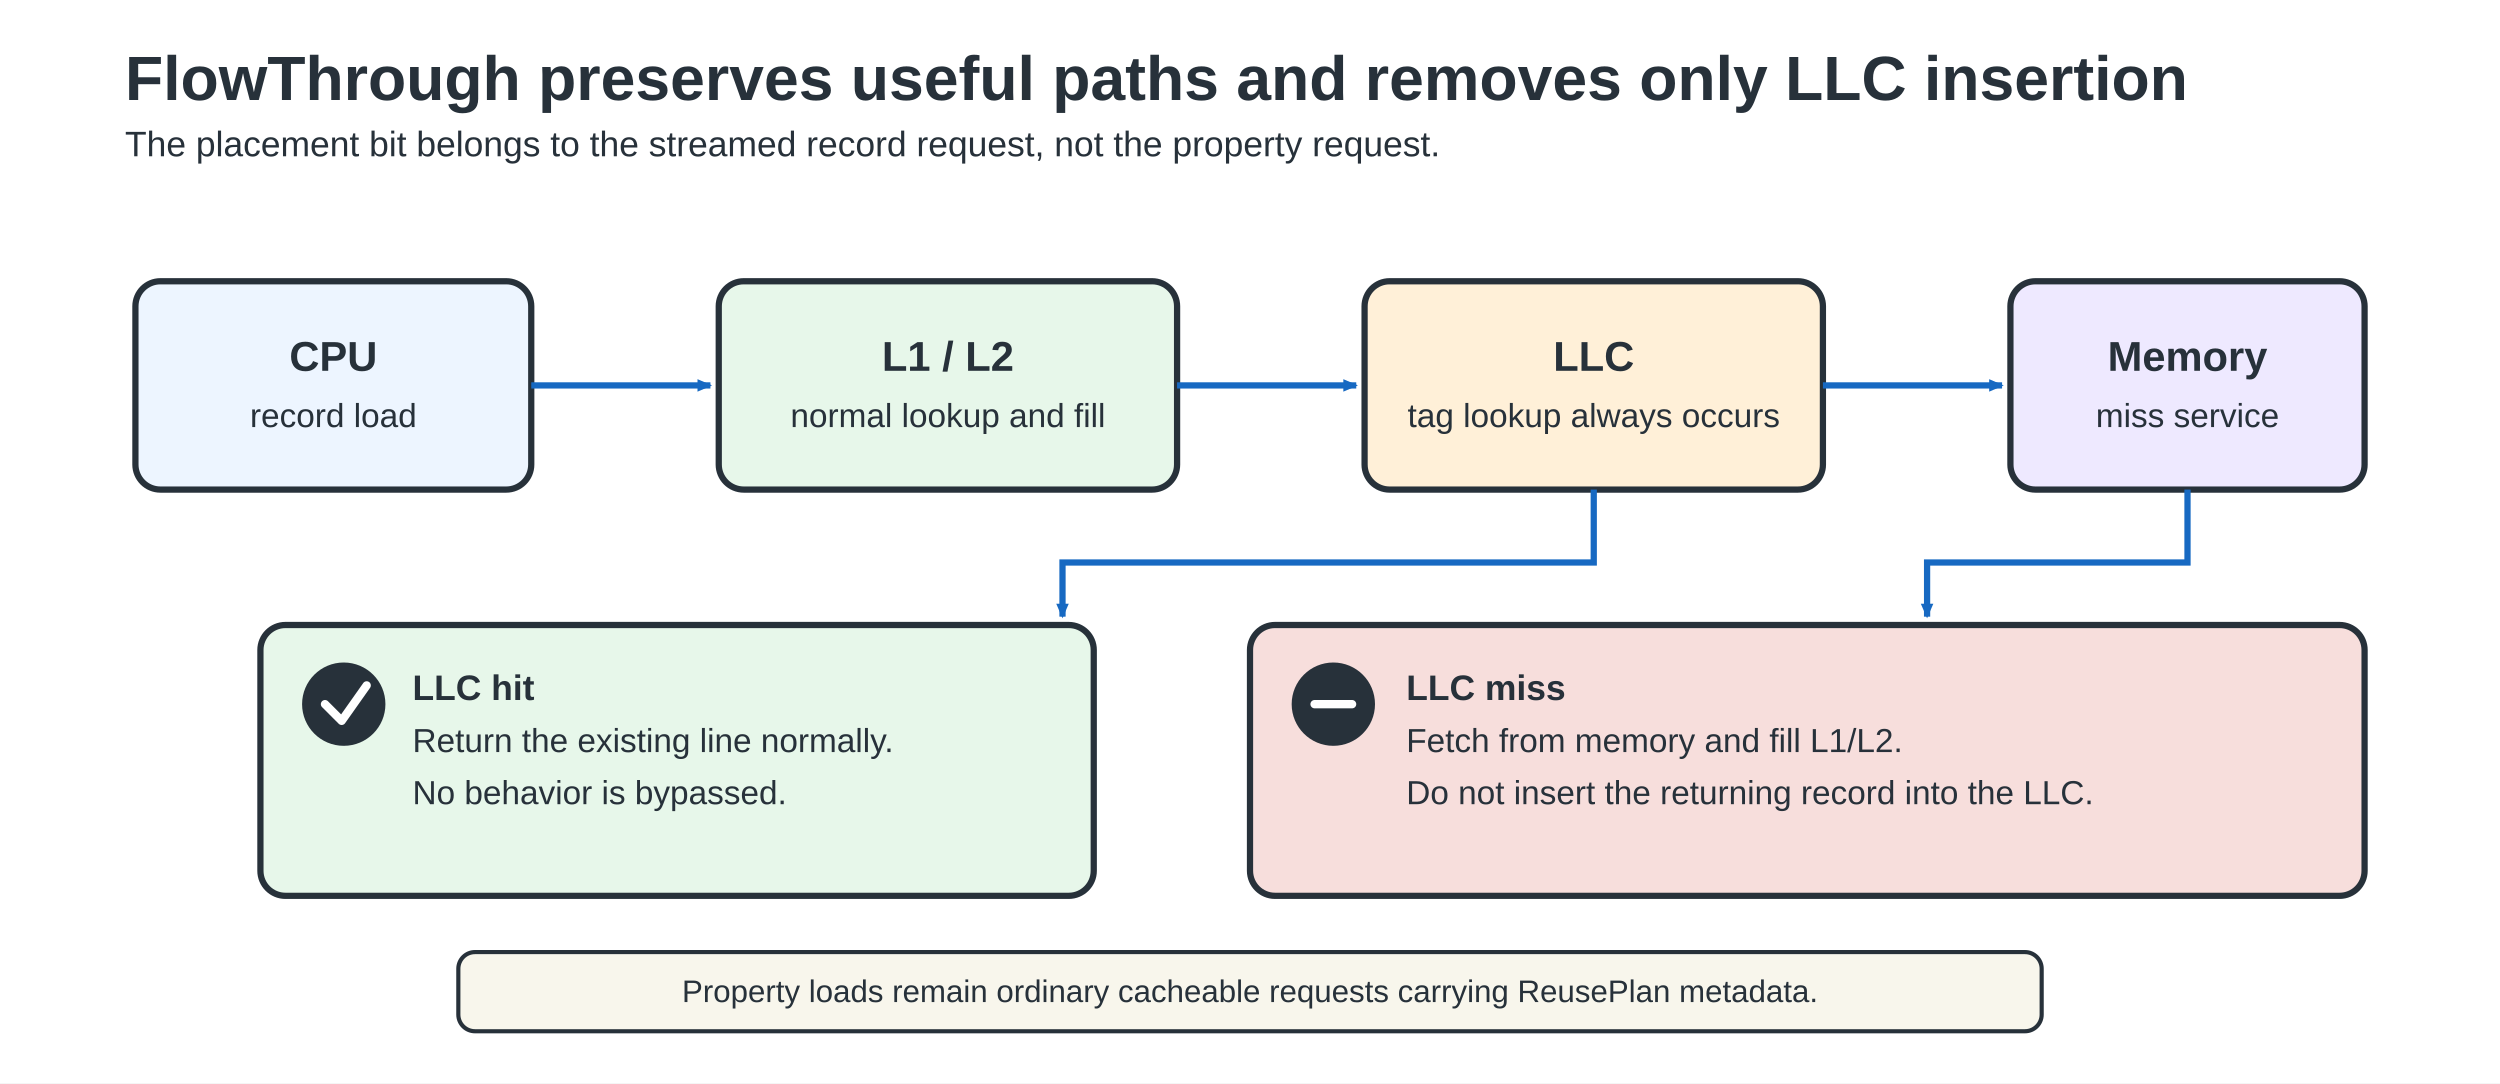
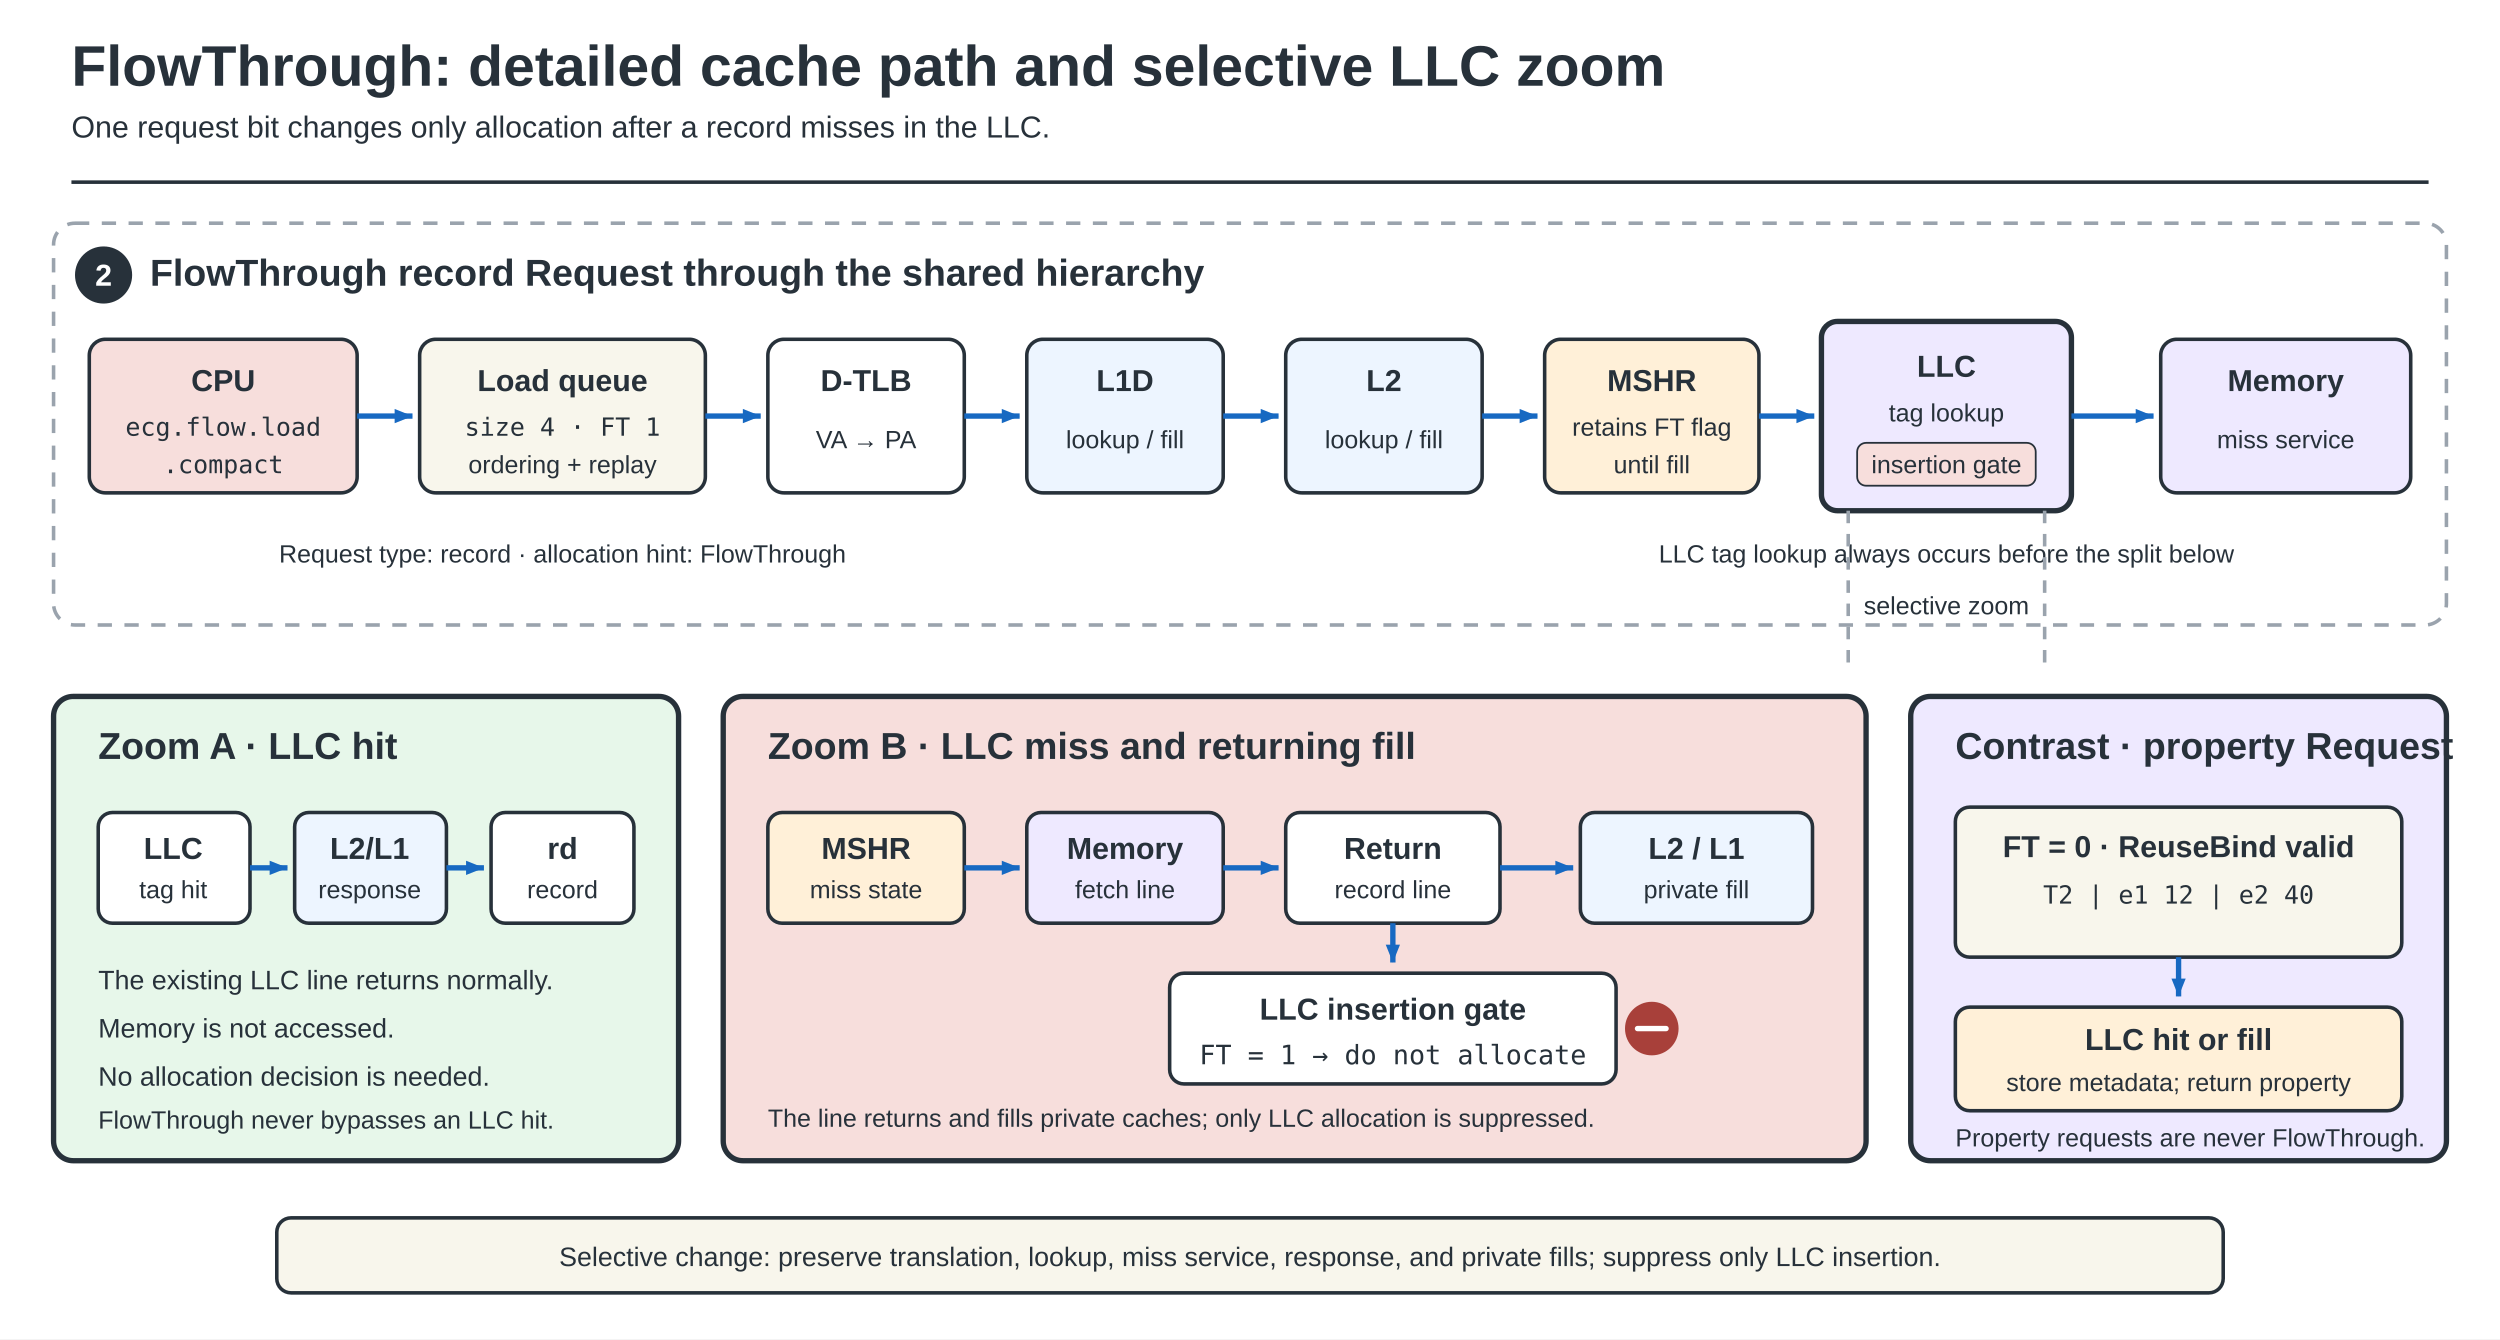
- <svg xmlns="http://www.w3.org/2000/svg" width="1200" height="520" viewBox="0 0 1200 520" role="img" aria-labelledby="title desc" fill="#27313A">
+ <svg xmlns="http://www.w3.org/2000/svg" width="1400" height="750" viewBox="0 0 1400 750" role="img" aria-labelledby="title desc" fill="#27313A">
  <defs>
-     <marker id="arrow" markerUnits="userSpaceOnUse" markerWidth="7" markerHeight="6" refX="6.2" refY="3" orient="auto">
-       <path d="M0,0 L7,3 L0,6 Z" fill="#1769C2" />
-     </marker>
-     <marker id="green-arrow" markerUnits="userSpaceOnUse" markerWidth="7" markerHeight="6" refX="6.2" refY="3" orient="auto">
-       <path d="M0,0 L7,3 L0,6 Z" fill="#1769C2" />
-     </marker>
-     <marker id="coral-arrow" markerUnits="userSpaceOnUse" markerWidth="7" markerHeight="6" refX="6.2" refY="3" orient="auto">
-       <path d="M0,0 L7,3 L0,6 Z" fill="#1769C2" />
+     <marker id="arrow" viewBox="0 0 10 8" markerWidth="10" markerHeight="8" refX="10" refY="4" orient="auto" markerUnits="userSpaceOnUse">
+       <path d="M0 0 L10 4 L0 8 Z" fill="#1769C2" />
    </marker>
    <style>
      :root{color-scheme:light dark}
      @media(prefers-color-scheme:dark){
        [fill="#27313A"]{fill:#ECE7DD}[stroke="#27313A"]{stroke:#ECE7DD}
        [fill="#FFFFFF"]{fill:#1E2327}[fill="#F8F6EC"]{fill:#252A2E}
        [fill="#EDF5FF"]{fill:#273846}[fill="#E7F7EA"]{fill:#24382A}
        [fill="#FFF0D8"]{fill:#3B3122}[fill="#F7DEDC"]{fill:#3D292A}
+         [fill="#EEE9FF"]{fill:#302C3C}[stroke="#9AA3AD"]{stroke:#747D86}
      }
-       .title{font:700 30px Arial,sans-serif}
-       .subtitle{font:400 17px Arial,sans-serif}
-       .box-title{font:700 20px Arial,sans-serif}
-       .body{font:400 16px Arial,sans-serif}
-       .path-title{font:700 17px Arial,sans-serif}
-       .small{font:400 15px Arial,sans-serif}
+       .sans{font-family:Arial,Helvetica,sans-serif}
+       .mono{font-family:"SFMono-Regular",Consolas,monospace}
+       .title{font-size:32px;font-weight:700}
+       .subtitle{font-size:17px}
+       .domain{font-size:15px;font-weight:700;letter-spacing:1.2px}
+       .heading{font-size:21px;font-weight:700}
+       .label{font-size:17px;font-weight:700}
+       .body{font-size:15px}
+       .small{font-size:14px}
+       .arrow{fill:none;stroke:#1769C2;stroke-width:3;marker-end:url(#arrow)}
+       .zoom{fill:none;stroke:#9AA3AD;stroke-width:2;stroke-dasharray:7 6}
+       .slot{fill:#FFFFFF;stroke:#27313A;stroke-width:2}
    </style>
  </defs>
-   <rect width="1200" height="520" fill="#FFFFFF" />
-   <text x="60" y="48" class="title">FlowThrough preserves useful paths and removes only LLC insertion</text>
-   <text x="60" y="75" class="subtitle">The placement bit belongs to the streamed record request, not the property request.</text>
-   <g stroke="#27313A" stroke-width="3">
-     <rect x="65" y="135" width="190" height="100" rx="12" fill="#EDF5FF" />
-     <rect x="345" y="135" width="220" height="100" rx="12" fill="#E7F7EA" />
-     <rect x="655" y="135" width="220" height="100" rx="12" fill="#FFF0D8" />
-     <rect x="965" y="135" width="170" height="100" rx="12" fill="#EEE9FF" />
+   <rect width="1400" height="750" fill="#FFFFFF" />
+   <text x="40" y="48" class="sans title">FlowThrough: detailed cache path and selective LLC zoom</text>
+   <text x="40" y="77" class="sans subtitle">One request bit changes only allocation after a record misses in the LLC.</text>
+   <line x1="40" y1="102" x2="1360" y2="102" stroke="#27313A" stroke-width="2" />
+   <rect x="30" y="125" width="1340" height="225" rx="12" fill="none" stroke="#9AA3AD" stroke-width="2" stroke-dasharray="8 7" />
+   <circle cx="58" cy="154" r="16" fill="#27313A" />
+   <text x="58" y="160" text-anchor="middle" fill="#FFFFFF" class="sans label">2</text>
+   <text x="84" y="160" class="sans heading">FlowThrough record Request through the shared hierarchy</text>
+   <g text-anchor="middle">
+     <rect x="50" y="190" width="150" height="86" rx="9" fill="#F7DEDC" stroke="#27313A" stroke-width="2" />
+     <text x="125" y="219" class="sans label">CPU</text>
+     <text x="125" y="244" class="mono small">ecg.flow.load</text>
+     <text x="125" y="265" class="mono small">.compact</text>
+     <rect x="235" y="190" width="160" height="86" rx="9" fill="#F8F6EC" stroke="#27313A" stroke-width="2" />
+     <text x="315" y="219" class="sans label">Load queue</text>
+     <text x="315" y="244" class="mono small">size 4 · FT 1</text>
+     <text x="315" y="265" class="sans small">ordering + replay</text>
+     <rect x="430" y="190" width="110" height="86" rx="9" class="slot" />
+     <text x="485" y="219" class="sans label">D-TLB</text>
+     <text x="485" y="251" class="sans small">VA → PA</text>
+     <rect x="575" y="190" width="110" height="86" rx="9" fill="#EDF5FF" stroke="#27313A" stroke-width="2" />
+     <text x="630" y="219" class="sans label">L1D</text>
+     <text x="630" y="251" class="sans small">lookup / fill</text>
+     <rect x="720" y="190" width="110" height="86" rx="9" fill="#EDF5FF" stroke="#27313A" stroke-width="2" />
+     <text x="775" y="219" class="sans label">L2</text>
+     <text x="775" y="251" class="sans small">lookup / fill</text>
+     <rect x="865" y="190" width="120" height="86" rx="9" fill="#FFF0D8" stroke="#27313A" stroke-width="2" />
+     <text x="925" y="219" class="sans label">MSHR</text>
+     <text x="925" y="244" class="sans small">retains FT flag</text>
+     <text x="925" y="265" class="sans small">until fill</text>
+     <rect x="1020" y="180" width="140" height="106" rx="9" fill="#EEE9FF" stroke="#27313A" stroke-width="3" />
+     <text x="1090" y="211" class="sans label">LLC</text>
+     <text x="1090" y="236" class="sans small">tag lookup</text>
+     <rect x="1040" y="248" width="100" height="24" rx="5" fill="#F7DEDC" stroke="#27313A" />
+     <text x="1090" y="265" class="sans small">insertion gate</text>
+     <rect x="1210" y="190" width="140" height="86" rx="9" fill="#EEE9FF" stroke="#27313A" stroke-width="2" />
+     <text x="1280" y="219" class="sans label">Memory</text>
+     <text x="1280" y="251" class="sans small">miss service</text>
  </g>
-   <text x="160" y="178" text-anchor="middle" class="box-title">CPU</text>
-   <text x="160" y="205" text-anchor="middle" class="body">record load</text>
-   <text x="455" y="178" text-anchor="middle" class="box-title">L1 / L2</text>
-   <text x="455" y="205" text-anchor="middle" class="body">normal lookup and fill</text>
-   <text x="765" y="178" text-anchor="middle" class="box-title">LLC</text>
-   <text x="765" y="205" text-anchor="middle" class="body">tag lookup always occurs</text>
-   <text x="1050" y="178" text-anchor="middle" class="box-title">Memory</text>
-   <text x="1050" y="205" text-anchor="middle" class="body">miss service</text>
-   <line x1="255" y1="185" x2="341" y2="185" stroke="#1769C2" stroke-width="3" marker-end="url(#arrow)" />
-   <line x1="565" y1="185" x2="651" y2="185" stroke="#1769C2" stroke-width="3" marker-end="url(#arrow)" />
-   <rect x="125" y="300" width="400" height="130" rx="12" fill="#E7F7EA" stroke="#27313A" stroke-width="3" />
-   <circle cx="165" cy="338" r="20" fill="#27313A" />
-   <path d="M156 338 L164 346 L176 329" fill="none" stroke="#ffffff" stroke-width="4" stroke-linecap="round" stroke-linejoin="round" />
-   <text x="198" y="336" class="path-title">LLC hit</text>
-   <text x="198" y="361" class="body">Return the existing line normally.</text>
-   <text x="198" y="386" class="body">No behavior is bypassed.</text>
-   <polyline points="765,235 765,270 510,270 510,296" fill="none" stroke="#1769C2" stroke-width="3" marker-end="url(#green-arrow)" />
-   <rect x="600" y="300" width="535" height="130" rx="12" fill="#F7DEDC" stroke="#27313A" stroke-width="3" />
-   <circle cx="640" cy="338" r="20" fill="#27313A" />
-   <path d="M631 338 H649" stroke="#ffffff" stroke-width="4" stroke-linecap="round" />
-   <text x="675" y="336" class="path-title">LLC miss</text>
-   <text x="675" y="361" class="body">Fetch from memory and fill L1/L2.</text>
-   <text x="675" y="386" class="body">Do not insert the returning record into the LLC.</text>
-   <path d="M875 185 H961" fill="none" stroke="#1769C2" stroke-width="3" marker-end="url(#arrow)" />
-   <polyline points="1050,235 1050,270 925,270 925,296" fill="none" stroke="#1769C2" stroke-width="3" marker-end="url(#coral-arrow)" />
-   <rect x="220" y="457" width="760" height="38" rx="8" fill="#F8F6EC" stroke="#27313A" stroke-width="2" />
-   <text x="600" y="481" text-anchor="middle" class="small">Property loads remain ordinary cacheable requests carrying ReusePlan metadata.</text>
+   <path d="M200 233 H231" class="arrow" />
+   <path d="M395 233 H426" class="arrow" />
+   <path d="M540 233 H571" class="arrow" />
+   <path d="M685 233 H716" class="arrow" />
+   <path d="M830 233 H861" class="arrow" />
+   <path d="M985 233 H1016" class="arrow" />
+   <path d="M1160 233 H1206" class="arrow" />
+   <text x="315" y="315" text-anchor="middle" class="sans small">Request type: record · allocation hint: FlowThrough</text>
+   <text x="1090" y="315" text-anchor="middle" class="sans small">LLC tag lookup always occurs before the split below</text>
+   <line x1="1035" y1="286" x2="1035" y2="375" class="zoom" />
+   <line x1="1145" y1="286" x2="1145" y2="375" class="zoom" />
+   <text x="1090" y="344" text-anchor="middle" class="sans small">selective zoom</text>
+   <rect x="30" y="390" width="350" height="260" rx="11" fill="#E7F7EA" stroke="#27313A" stroke-width="3" />
+   <text x="55" y="425" class="sans heading">Zoom A · LLC hit</text>
+   <g text-anchor="middle">
+     <rect x="55" y="455" width="85" height="62" rx="8" class="slot" />
+     <rect x="165" y="455" width="85" height="62" rx="8" fill="#EDF5FF" stroke="#27313A" stroke-width="2" />
+     <rect x="275" y="455" width="80" height="62" rx="8" class="slot" />
+     <text x="97" y="481" class="sans label">LLC</text>
+     <text x="97" y="503" class="sans small">tag hit</text>
+     <text x="207" y="481" class="sans label">L2/L1</text>
+     <text x="207" y="503" class="sans small">response</text>
+     <text x="315" y="481" class="sans label">rd</text>
+     <text x="315" y="503" class="sans small">record</text>
+   </g>
+   <path d="M140 486 H161" class="arrow" />
+   <path d="M250 486 H271" class="arrow" />
+   <text x="55" y="554" class="sans body">The existing LLC line returns normally.</text>
+   <text x="55" y="581" class="sans body">Memory is not accessed.</text>
+   <text x="55" y="608" class="sans body">No allocation decision is needed.</text>
+   <text x="55" y="632" class="sans small">FlowThrough never bypasses an LLC hit.</text>
+   <rect x="405" y="390" width="640" height="260" rx="11" fill="#F7DEDC" stroke="#27313A" stroke-width="3" />
+   <text x="430" y="425" class="sans heading">Zoom B · LLC miss and returning fill</text>
+   <g text-anchor="middle">
+     <rect x="430" y="455" width="110" height="62" rx="8" fill="#FFF0D8" stroke="#27313A" stroke-width="2" />
+     <rect x="575" y="455" width="110" height="62" rx="8" fill="#EEE9FF" stroke="#27313A" stroke-width="2" />
+     <rect x="720" y="455" width="120" height="62" rx="8" class="slot" />
+     <rect x="885" y="455" width="130" height="62" rx="8" fill="#EDF5FF" stroke="#27313A" stroke-width="2" />
+     <text x="485" y="481" class="sans label">MSHR</text>
+     <text x="485" y="503" class="sans small">miss state</text>
+     <text x="630" y="481" class="sans label">Memory</text>
+     <text x="630" y="503" class="sans small">fetch line</text>
+     <text x="780" y="481" class="sans label">Return</text>
+     <text x="780" y="503" class="sans small">record line</text>
+     <text x="950" y="481" class="sans label">L2 / L1</text>
+     <text x="950" y="503" class="sans small">private fill</text>
+   </g>
+   <path d="M540 486 H571" class="arrow" />
+   <path d="M685 486 H716" class="arrow" />
+   <path d="M840 486 H881" class="arrow" />
+   <path d="M780 517 V539" class="arrow" />
+   <rect x="655" y="545" width="250" height="62" rx="8" fill="#FFFFFF" stroke="#27313A" stroke-width="2" />
+   <text x="780" y="571" text-anchor="middle" class="sans label">LLC insertion gate</text>
+   <text x="780" y="596" text-anchor="middle" class="mono body">FT = 1 → do not allocate</text>
+   <circle cx="925" cy="576" r="15" fill="#A8403A" />
+   <path d="M917 576 H933" stroke="#FFFFFF" stroke-width="3" stroke-linecap="round" />
+   <text x="430" y="631" class="sans small">The line returns and fills private caches; only LLC allocation is suppressed.</text>
+   <rect x="1070" y="390" width="300" height="260" rx="11" fill="#EEE9FF" stroke="#27313A" stroke-width="3" />
+   <text x="1095" y="425" class="sans heading">Contrast · property Request</text>
+   <rect x="1095" y="452" width="250" height="84" rx="8" fill="#F8F6EC" stroke="#27313A" stroke-width="2" />
+   <text x="1220" y="480" text-anchor="middle" class="sans label">FT = 0 · ReuseBind valid</text>
+   <text x="1220" y="506" text-anchor="middle" class="mono small">T2 | e1 12 | e2 40</text>
+   <path d="M1220 536 V558" class="arrow" />
+   <rect x="1095" y="564" width="250" height="58" rx="8" fill="#FFF0D8" stroke="#27313A" stroke-width="2" />
+   <text x="1220" y="588" text-anchor="middle" class="sans label">LLC hit or fill</text>
+   <text x="1220" y="611" text-anchor="middle" class="sans small">store metadata; return property</text>
+   <text x="1095" y="642" class="sans small">Property requests are never FlowThrough.</text>
+   <rect x="155" y="682" width="1090" height="42" rx="8" fill="#F8F6EC" stroke="#27313A" stroke-width="2" />
+   <text x="700" y="709" text-anchor="middle" class="sans body">Selective change: preserve translation, lookup, miss service, response, and private fills; suppress only LLC insertion.</text>
</svg>
